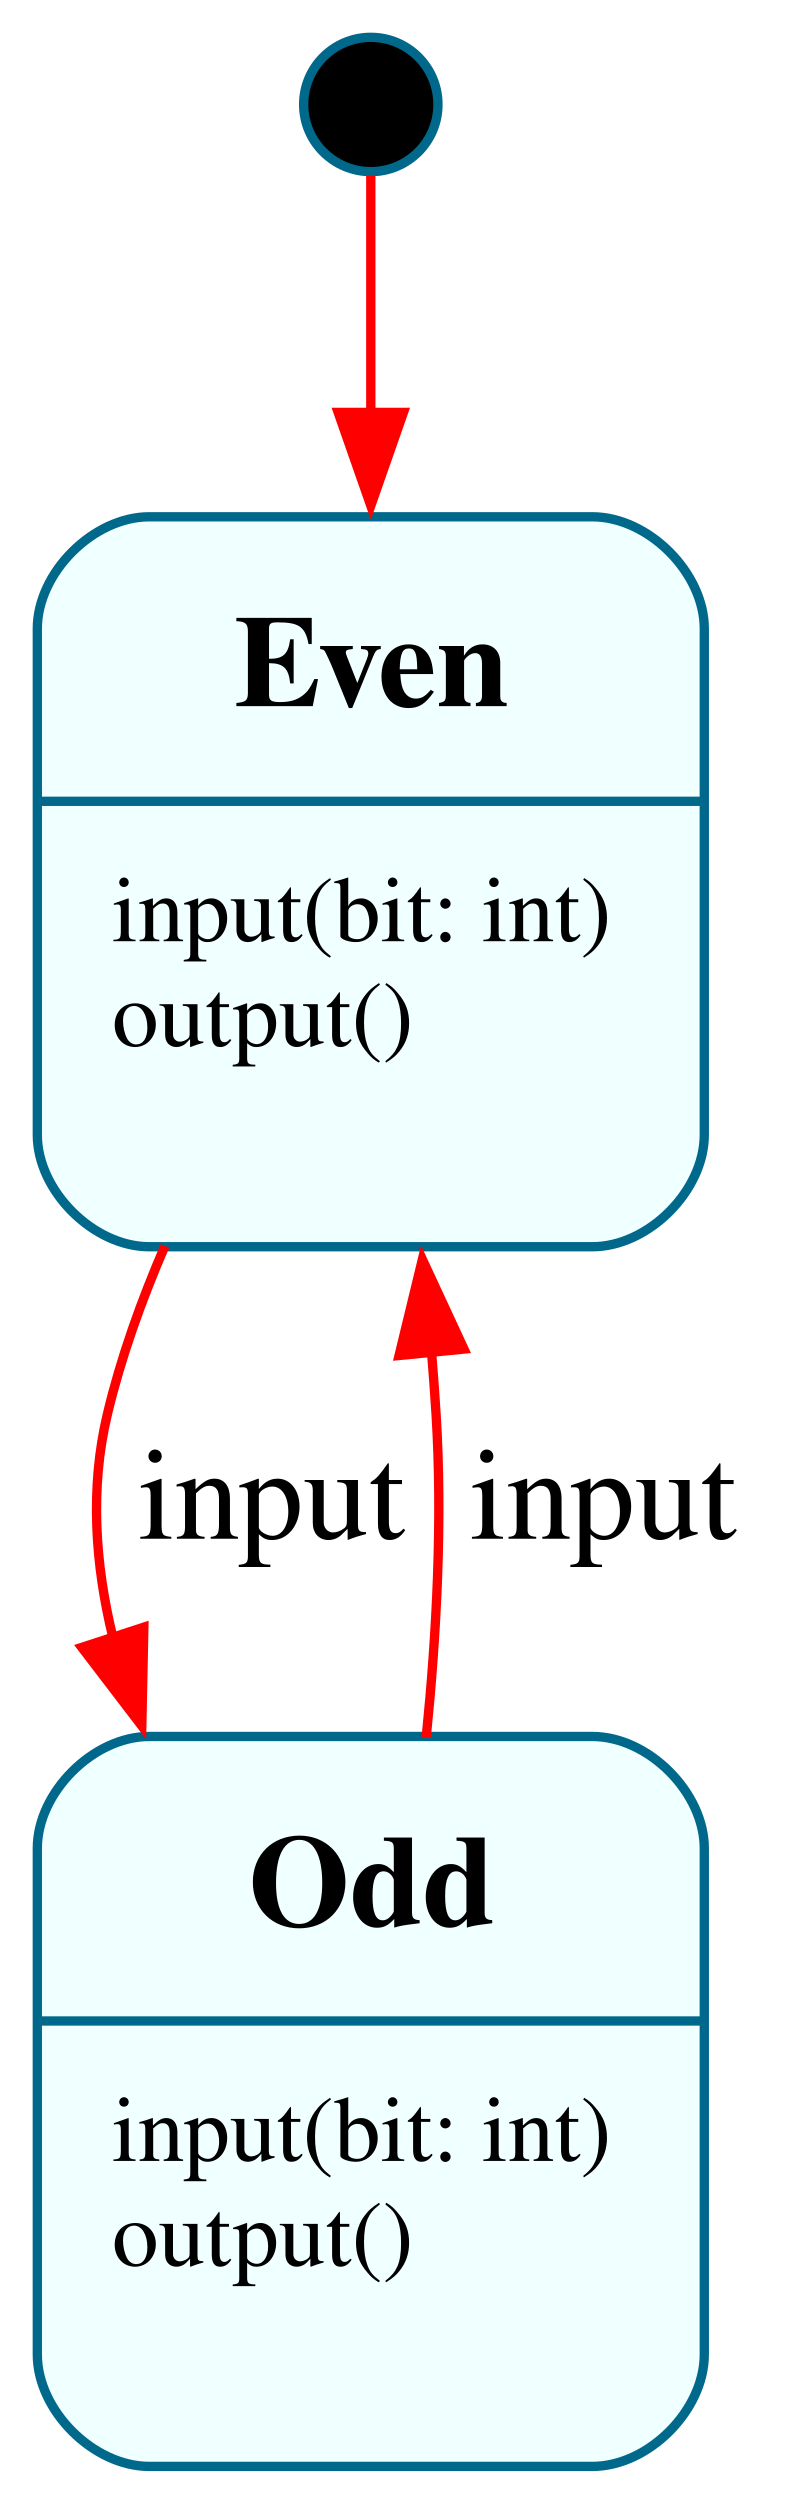
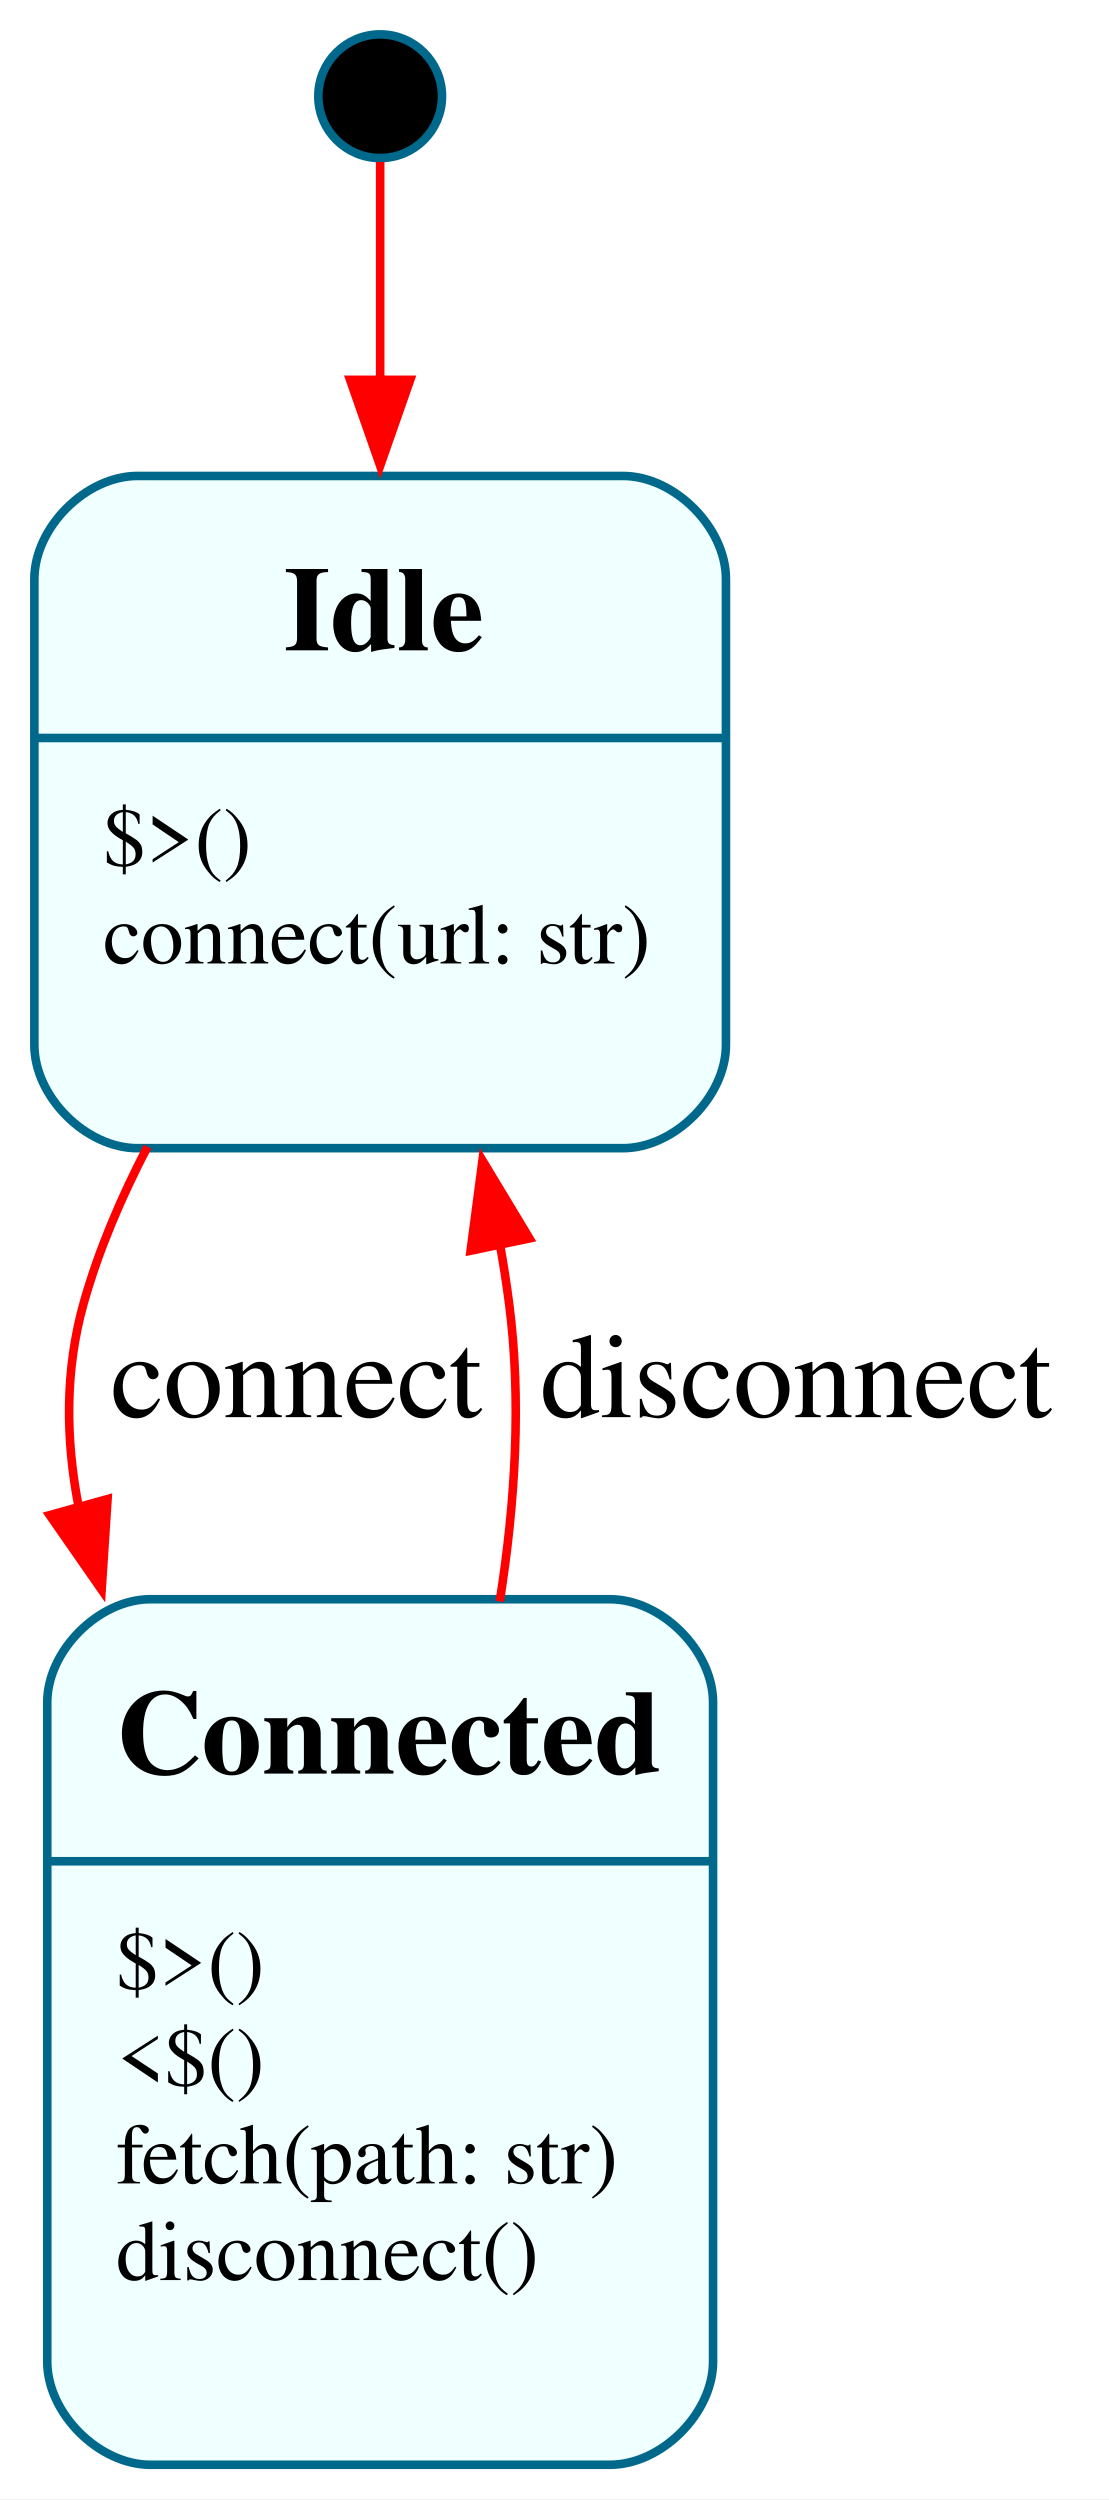
- <svg xmlns="http://www.w3.org/2000/svg" width="86pt" height="268pt" viewBox="0.00 0.00 86.00 268.00">
-   <g id="graph0" class="graph" transform="scale(1 1) rotate(0) translate(4 264.4)">
-     <polygon fill="white" stroke="none" points="-4,4 -4,-264.4 82.29,-264.4 82.29,4 -4,4" />
+ <svg xmlns="http://www.w3.org/2000/svg" width="129pt" height="291pt" viewBox="0.00 0.00 129.00 291.00">
+   <g id="graph0" class="graph" transform="scale(1 1) rotate(0) translate(4 286.9)">
+     <polygon fill="white" stroke="none" points="-4,4 -4,-286.9 125.28,-286.9 125.28,4 -4,4" />
    <g id="node1" class="node">
-       <ellipse fill="black" stroke="#00688b" cx="35.75" cy="-253.2" rx="7.2" ry="7.2" />
+       <ellipse fill="black" stroke="#00688b" cx="40.25" cy="-275.7" rx="7.2" ry="7.2" />
    </g>
    <g id="node2" class="node">
-       <path fill="azure" stroke="none" d="M59.5,-209C59.5,-209 12,-209 12,-209 6,-209 0,-203 0,-197 0,-197 0,-142.75 0,-142.75 0,-136.75 6,-130.75 12,-130.75 12,-130.75 59.5,-130.75 59.5,-130.75 65.5,-130.75 71.5,-136.75 71.5,-142.75 71.5,-142.75 71.5,-197 71.5,-197 71.5,-203 65.5,-209 59.5,-209" />
-       <text xml:space="preserve" text-anchor="start" x="21.12" y="-188.7" font-family="Times,serif" font-weight="bold" font-size="14.00">Even</text>
-       <text xml:space="preserve" text-anchor="start" x="8" y="-163.5" font-family="Times,serif" font-size="10.00">input(bit: int)</text>
-       <text xml:space="preserve" text-anchor="start" x="8" y="-152.25" font-family="Times,serif" font-size="10.00">output()</text>
-       <text xml:space="preserve" text-anchor="start" x="22.25" y="-141" font-family="Times,serif" font-size="10.00">            </text>
-       <polygon fill="#00688b" stroke="#00688b" points="0,-178.5 0,-178.5 71.5,-178.5 71.5,-178.5 0,-178.5" />
-       <path fill="none" stroke="#00688b" d="M12,-130.75C12,-130.75 59.5,-130.75 59.5,-130.75 65.5,-130.75 71.5,-136.75 71.5,-142.75 71.5,-142.75 71.5,-197 71.5,-197 71.5,-203 65.5,-209 59.5,-209 59.5,-209 12,-209 12,-209 6,-209 0,-203 0,-197 0,-197 0,-142.75 0,-142.75 0,-136.75 6,-130.75 12,-130.75" />
+       <path fill="azure" stroke="none" d="M68.5,-231.5C68.5,-231.5 12,-231.5 12,-231.5 6,-231.5 0,-225.5 0,-219.5 0,-219.5 0,-165.25 0,-165.25 0,-159.25 6,-153.25 12,-153.25 12,-153.25 68.5,-153.25 68.5,-153.25 74.5,-153.25 80.5,-159.25 80.5,-165.25 80.5,-165.25 80.5,-219.5 80.5,-219.5 80.5,-225.5 74.5,-231.5 68.5,-231.5" />
+       <text xml:space="preserve" text-anchor="start" x="29" y="-211.2" font-family="Times,serif" font-weight="bold" font-size="14.00">Idle</text>
+       <text xml:space="preserve" text-anchor="start" x="8" y="-186" font-family="Times,serif" font-size="10.00">$&gt;()</text>
+       <text xml:space="preserve" text-anchor="start" x="8" y="-174.75" font-family="Times,serif" font-size="10.00">connect(url: str)</text>
+       <text xml:space="preserve" text-anchor="start" x="26.75" y="-163.5" font-family="Times,serif" font-size="10.00">            </text>
+       <polygon fill="#00688b" stroke="#00688b" points="0,-201 0,-201 80.5,-201 80.5,-201 0,-201" />
+       <path fill="none" stroke="#00688b" d="M12,-153.25C12,-153.25 68.5,-153.25 68.5,-153.25 74.5,-153.25 80.5,-159.25 80.5,-165.25 80.5,-165.25 80.5,-219.5 80.5,-219.5 80.5,-225.5 74.5,-231.5 68.5,-231.5 68.5,-231.5 12,-231.5 12,-231.5 6,-231.5 0,-225.5 0,-219.5 0,-219.5 0,-165.25 0,-165.25 0,-159.25 6,-153.25 12,-153.25" />
    </g>
    <g id="edge1" class="edge">
-       <path fill="none" stroke="red" d="M35.75,-245.54C35.75,-239.53 35.75,-230.07 35.75,-219.88" />
-       <polygon fill="red" stroke="red" points="39.25,-220.19 35.75,-210.19 32.25,-220.19 39.25,-220.19" />
+       <path fill="none" stroke="red" d="M40.25,-268.04C40.25,-262.03 40.25,-252.57 40.25,-242.38" />
+       <polygon fill="red" stroke="red" points="43.75,-242.69 40.25,-232.69 36.75,-242.69 43.75,-242.69" />
    </g>
    <g id="node3" class="node">
-       <path fill="azure" stroke="none" d="M59.5,-78.25C59.5,-78.25 12,-78.25 12,-78.25 6,-78.25 0,-72.25 0,-66.25 0,-66.25 0,-12 0,-12 0,-6 6,0 12,0 12,0 59.5,0 59.5,0 65.5,0 71.5,-6 71.5,-12 71.5,-12 71.5,-66.25 71.5,-66.25 71.5,-72.25 65.5,-78.25 59.5,-78.25" />
-       <text xml:space="preserve" text-anchor="start" x="22.62" y="-57.95" font-family="Times,serif" font-weight="bold" font-size="14.00">Odd</text>
-       <text xml:space="preserve" text-anchor="start" x="8" y="-32.75" font-family="Times,serif" font-size="10.00">input(bit: int)</text>
-       <text xml:space="preserve" text-anchor="start" x="8" y="-21.5" font-family="Times,serif" font-size="10.00">output()</text>
-       <text xml:space="preserve" text-anchor="start" x="22.25" y="-10.25" font-family="Times,serif" font-size="10.00">            </text>
-       <polygon fill="#00688b" stroke="#00688b" points="0,-47.75 0,-47.75 71.5,-47.75 71.5,-47.75 0,-47.75" />
-       <path fill="none" stroke="#00688b" d="M12,0C12,0 59.5,0 59.5,0 65.5,0 71.5,-6 71.5,-12 71.5,-12 71.5,-66.25 71.5,-66.25 71.5,-72.25 65.5,-78.25 59.5,-78.25 59.5,-78.25 12,-78.25 12,-78.25 6,-78.25 0,-72.25 0,-66.25 0,-66.25 0,-12 0,-12 0,-6 6,0 12,0" />
+       <path fill="azure" stroke="none" d="M67,-100.75C67,-100.75 13.5,-100.75 13.5,-100.75 7.5,-100.75 1.5,-94.75 1.5,-88.75 1.5,-88.75 1.5,-12 1.5,-12 1.5,-6 7.5,0 13.5,0 13.5,0 67,0 67,0 73,0 79,-6 79,-12 79,-12 79,-88.75 79,-88.75 79,-94.75 73,-100.75 67,-100.75" />
+       <text xml:space="preserve" text-anchor="start" x="9.5" y="-80.45" font-family="Times,serif" font-weight="bold" font-size="14.00">Connected</text>
+       <text xml:space="preserve" text-anchor="start" x="9.5" y="-55.25" font-family="Times,serif" font-size="10.00">$&gt;()</text>
+       <text xml:space="preserve" text-anchor="start" x="9.5" y="-44" font-family="Times,serif" font-size="10.00">&lt;$()</text>
+       <text xml:space="preserve" text-anchor="start" x="9.5" y="-32.75" font-family="Times,serif" font-size="10.00">fetch(path: str)</text>
+       <text xml:space="preserve" text-anchor="start" x="9.5" y="-21.5" font-family="Times,serif" font-size="10.00">disconnect()</text>
+       <text xml:space="preserve" text-anchor="start" x="25.62" y="-10.25" font-family="Times,serif" font-size="10.00">            </text>
+       <polygon fill="#00688b" stroke="#00688b" points="1.5,-70.25 1.5,-70.25 79,-70.25 79,-70.25 1.5,-70.25" />
+       <path fill="none" stroke="#00688b" d="M13.5,0C13.5,0 67,0 67,0 73,0 79,-6 79,-12 79,-12 79,-88.75 79,-88.75 79,-94.75 73,-100.75 67,-100.75 67,-100.75 13.5,-100.75 13.5,-100.75 7.5,-100.75 1.5,-94.75 1.5,-88.75 1.5,-88.75 1.5,-12 1.5,-12 1.5,-6 7.5,0 13.5,0" />
    </g>
    <g id="edge2" class="edge">
-       <path fill="none" stroke="red" d="M13.68,-130.83C11.13,-124.94 8.94,-118.8 7.5,-112.75 5.63,-104.88 6.18,-96.72 8.11,-88.84" />
-       <polygon fill="red" stroke="red" points="11.42,-89.97 11.2,-79.38 4.77,-87.8 11.42,-89.97" />
-       <text xml:space="preserve" text-anchor="middle" x="25.12" y="-99.45" font-family="Times,serif" font-size="14.00"> input </text>
+       <path fill="none" stroke="red" d="M13.17,-153.42C10.12,-147.57 7.49,-141.41 5.75,-135.25 3.54,-127.42 3.62,-119.34 5.17,-111.42" />
+       <polygon fill="red" stroke="red" points="8.52,-112.41 7.83,-101.84 1.78,-110.54 8.52,-112.41" />
+       <text xml:space="preserve" text-anchor="middle" x="30.5" y="-121.95" font-family="Times,serif" font-size="14.00"> connect </text>
    </g>
    <g id="edge3" class="edge">
-       <path fill="none" stroke="red" d="M41.69,-78.16C42.82,-89.29 43.45,-101.5 42.75,-112.75 42.61,-114.96 42.45,-117.21 42.26,-119.48" />
-       <polygon fill="red" stroke="red" points="38.78,-119.09 41.28,-129.39 45.74,-119.78 38.78,-119.09" />
-       <text xml:space="preserve" text-anchor="middle" x="60.67" y="-99.45" font-family="Times,serif" font-size="14.00"> input </text>
+       <path fill="none" stroke="red" d="M54.17,-100.49C55.97,-111.87 56.73,-123.96 55.25,-135.25 54.95,-137.55 54.58,-139.9 54.16,-142.26" />
+       <polygon fill="red" stroke="red" points="50.78,-141.32 52.16,-151.82 57.63,-142.75 50.78,-141.32" />
+       <text xml:space="preserve" text-anchor="middle" x="88.65" y="-121.95" font-family="Times,serif" font-size="14.00"> disconnect </text>
    </g>
  </g>
</svg>
